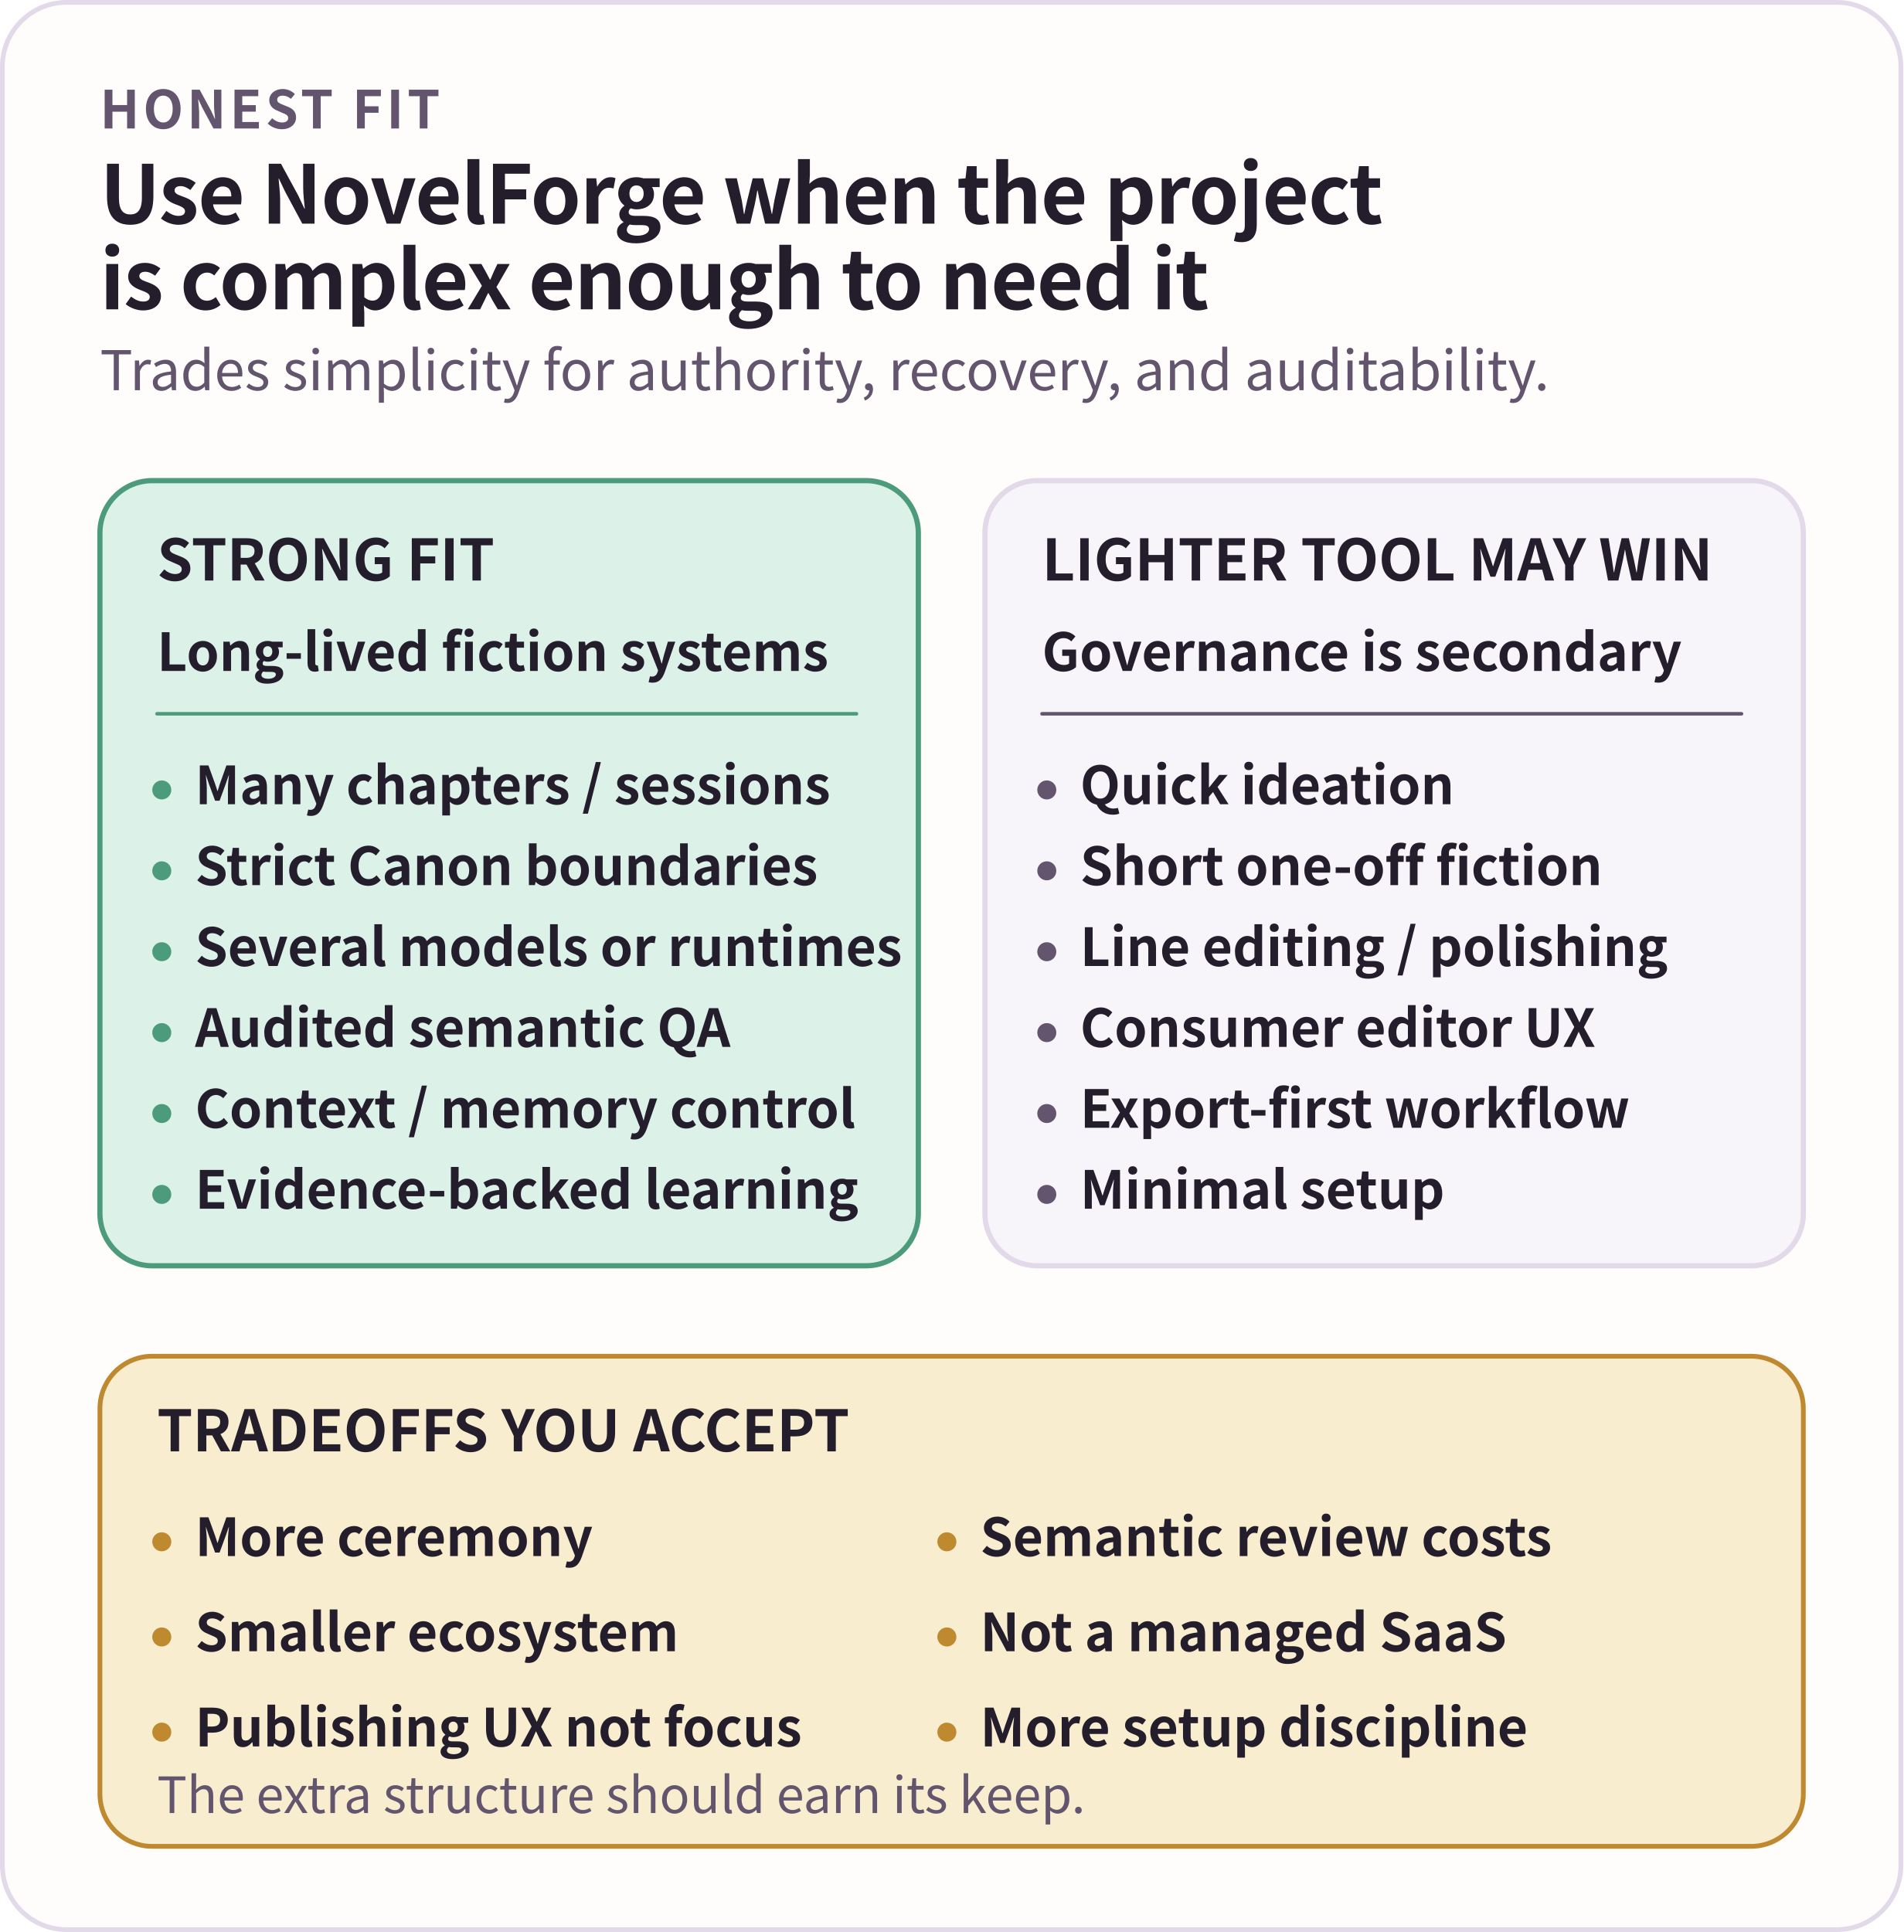
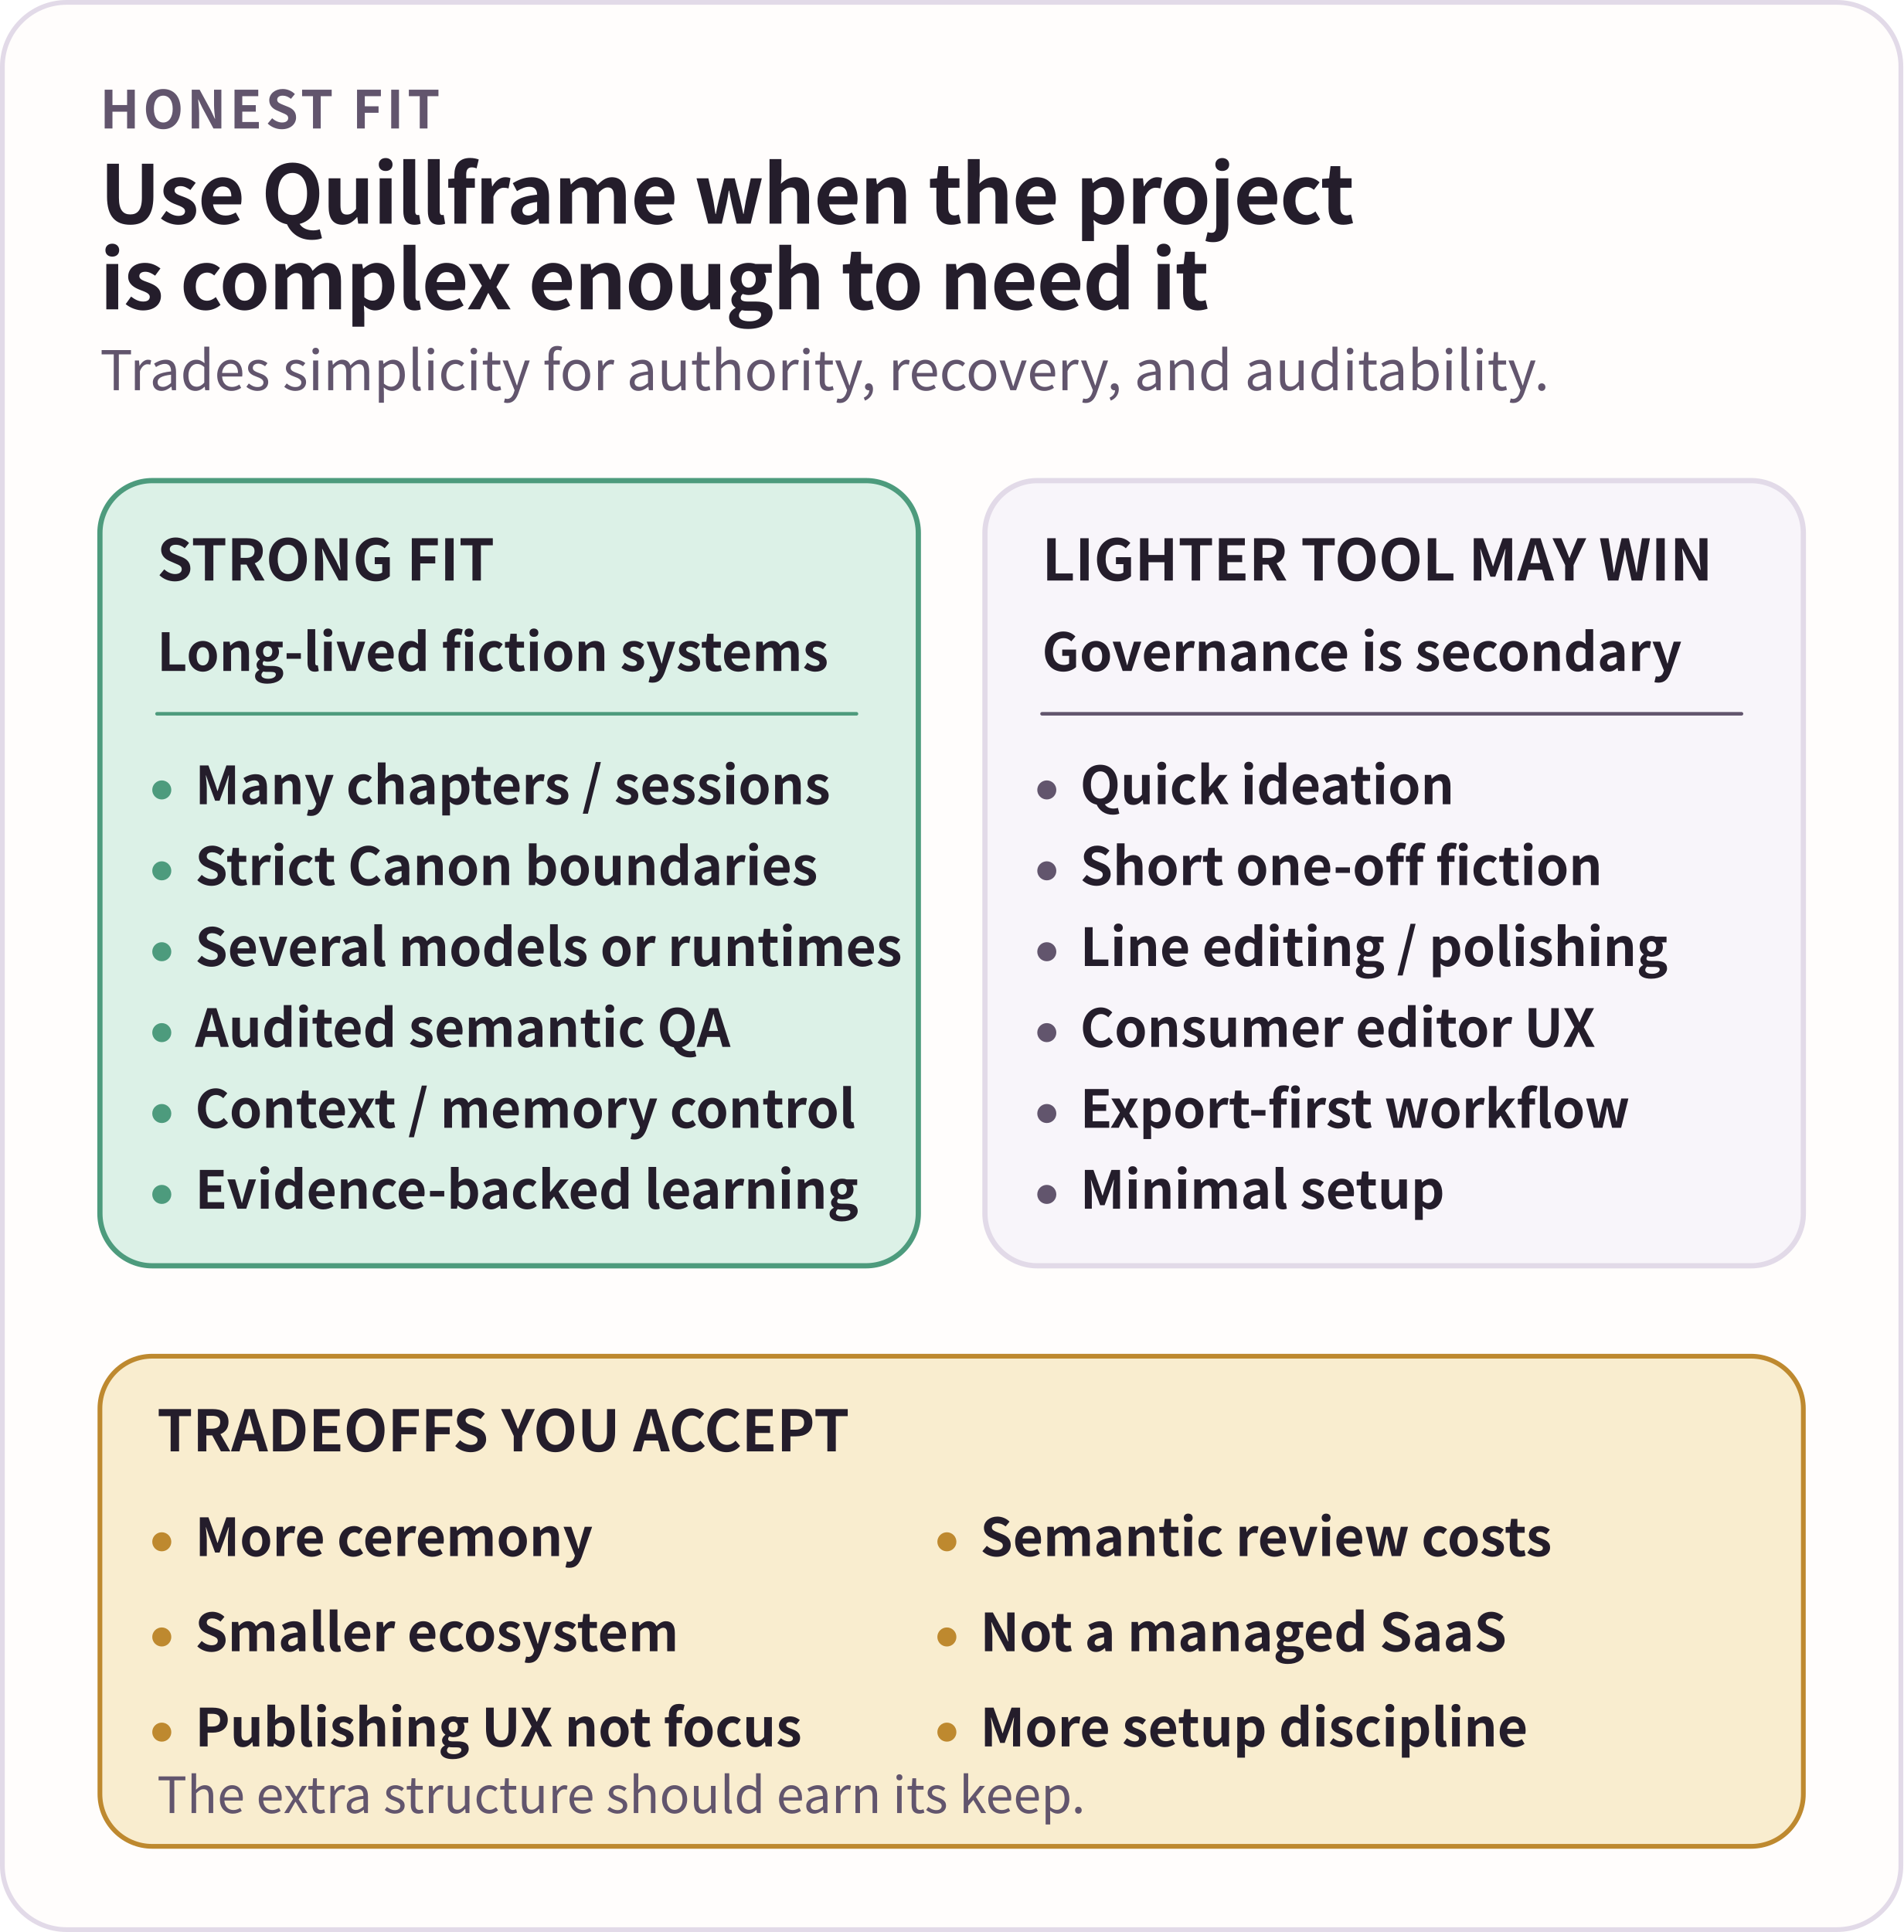
<svg xmlns="http://www.w3.org/2000/svg" viewBox="0 0 800 812" role="img" data-doc-tier="A">
  <style>
text{font-family:"Noto Sans CJK SC","Noto Sans",-apple-system,BlinkMacSystemFont,"Segoe UI",Arial,sans-serif;fill:#241D2B}
.eyebrow{font-size:22px;font-weight:800;letter-spacing:1.5px;fill:#62556D}
.title{font-size:34px;font-weight:850;letter-spacing:-.4px}
.subtitle{font-size:23px;font-weight:500;fill:#62556D}
.section{font-size:24px;font-weight:850}
.lead{font-size:22px;font-weight:750}
.body{font-size:22px;font-weight:650}
.small{font-size:21px;font-weight:500;fill:#62556D}
.pill{font-size:20px;font-weight:800}
</style>
  <rect width="800" height="812" rx="28" fill="#FFFDFC" />
  <rect x="1" y="1" width="798" height="810" rx="27" fill="none" stroke="#E2DAE8" stroke-width="2" />
  <text x="42" y="54" class="eyebrow" text-anchor="start">HONEST FIT</text>
-   <text x="42" y="94" class="title" text-anchor="start" data-max-width="720">Use NovelForge when the project</text>
+   <text x="42" y="94" class="title" text-anchor="start" data-max-width="720">Use Quillframe when the project</text>
  <text x="42" y="130" class="title" text-anchor="start" data-max-width="720">is complex enough to need it</text>
  <text x="42" y="164" class="subtitle" text-anchor="start" data-max-width="720">Trades simplicity for authority, recovery, and auditability.</text>
  <rect x="42" y="202" width="344" height="330" rx="22" fill="#DCF1E7" stroke="#4D9B7D" stroke-width="2.2" />
  <rect x="414" y="202" width="344" height="330" rx="22" fill="#F8F5FA" stroke="#E2DAE8" stroke-width="2.2" />
  <text x="66" y="244" class="section" text-anchor="start">STRONG FIT</text>
  <text x="66" y="282" class="lead" text-anchor="start" data-max-width="320">Long-lived fiction systems</text>
  <line x1="66" y1="300" x2="360" y2="300" stroke="#4D9B7D" stroke-width="1.5" stroke-linecap="round" />
  <circle cx="68" cy="332" r="4" fill="#4D9B7D" />
  <text x="82" y="338" class="body" text-anchor="start" data-max-width="320">Many chapters / sessions</text>
  <circle cx="68" cy="366" r="4" fill="#4D9B7D" />
  <text x="82" y="372" class="body" text-anchor="start">Strict Canon boundaries</text>
  <circle cx="68" cy="400" r="4" fill="#4D9B7D" />
  <text x="82" y="406" class="body" text-anchor="start" data-max-width="320">Several models or runtimes</text>
  <circle cx="68" cy="434" r="4" fill="#4D9B7D" />
  <text x="82" y="440" class="body" text-anchor="start">Audited semantic QA</text>
  <circle cx="68" cy="468" r="4" fill="#4D9B7D" />
  <text x="82" y="474" class="body" text-anchor="start" data-max-width="320">Context / memory control</text>
  <circle cx="68" cy="502" r="4" fill="#4D9B7D" />
  <text x="82" y="508" class="body" text-anchor="start" data-max-width="320">Evidence-backed learning</text>
  <text x="438" y="244" class="section" text-anchor="start">LIGHTER TOOL MAY WIN</text>
  <text x="438" y="282" class="lead" text-anchor="start" data-max-width="320">Governance is secondary</text>
  <line x1="438" y1="300" x2="732" y2="300" stroke="#62556D" stroke-width="1.5" stroke-linecap="round" />
  <circle cx="440" cy="332" r="4" fill="#62556D" />
  <text x="454" y="338" class="body" text-anchor="start">Quick ideation</text>
  <circle cx="440" cy="366" r="4" fill="#62556D" />
  <text x="454" y="372" class="body" text-anchor="start">Short one-off fiction</text>
  <circle cx="440" cy="400" r="4" fill="#62556D" />
  <text x="454" y="406" class="body" text-anchor="start" data-max-width="320">Line editing / polishing</text>
  <circle cx="440" cy="434" r="4" fill="#62556D" />
  <text x="454" y="440" class="body" text-anchor="start">Consumer editor UX</text>
  <circle cx="440" cy="468" r="4" fill="#62556D" />
  <text x="454" y="474" class="body" text-anchor="start">Export-first workflow</text>
  <circle cx="440" cy="502" r="4" fill="#62556D" />
  <text x="454" y="508" class="body" text-anchor="start">Minimal setup</text>
  <rect x="42" y="570" width="716" height="206" rx="22" fill="#F9EDCF" stroke="#BE892F" stroke-width="2.0" />
  <text x="66" y="610" class="section" text-anchor="start">TRADEOFFS YOU ACCEPT</text>
  <circle cx="68" cy="648" r="4" fill="#BE892F" />
  <text x="82" y="654" class="body" text-anchor="start">More ceremony</text>
  <circle cx="398" cy="648" r="4" fill="#BE892F" />
  <text x="412" y="654" class="body" text-anchor="start">Semantic review costs</text>
  <circle cx="68" cy="688" r="4" fill="#BE892F" />
  <text x="82" y="694" class="body" text-anchor="start">Smaller ecosystem</text>
  <circle cx="398" cy="688" r="4" fill="#BE892F" />
  <text x="412" y="694" class="body" text-anchor="start">Not a managed SaaS</text>
  <circle cx="68" cy="728" r="4" fill="#BE892F" />
  <text x="82" y="734" class="body" text-anchor="start">Publishing UX not focus</text>
  <circle cx="398" cy="728" r="4" fill="#BE892F" />
  <text x="412" y="734" class="body" text-anchor="start">More setup discipline</text>
  <text x="66" y="762" class="small" text-anchor="start" data-max-width="650">The extra structure should earn its keep.</text>
</svg>
